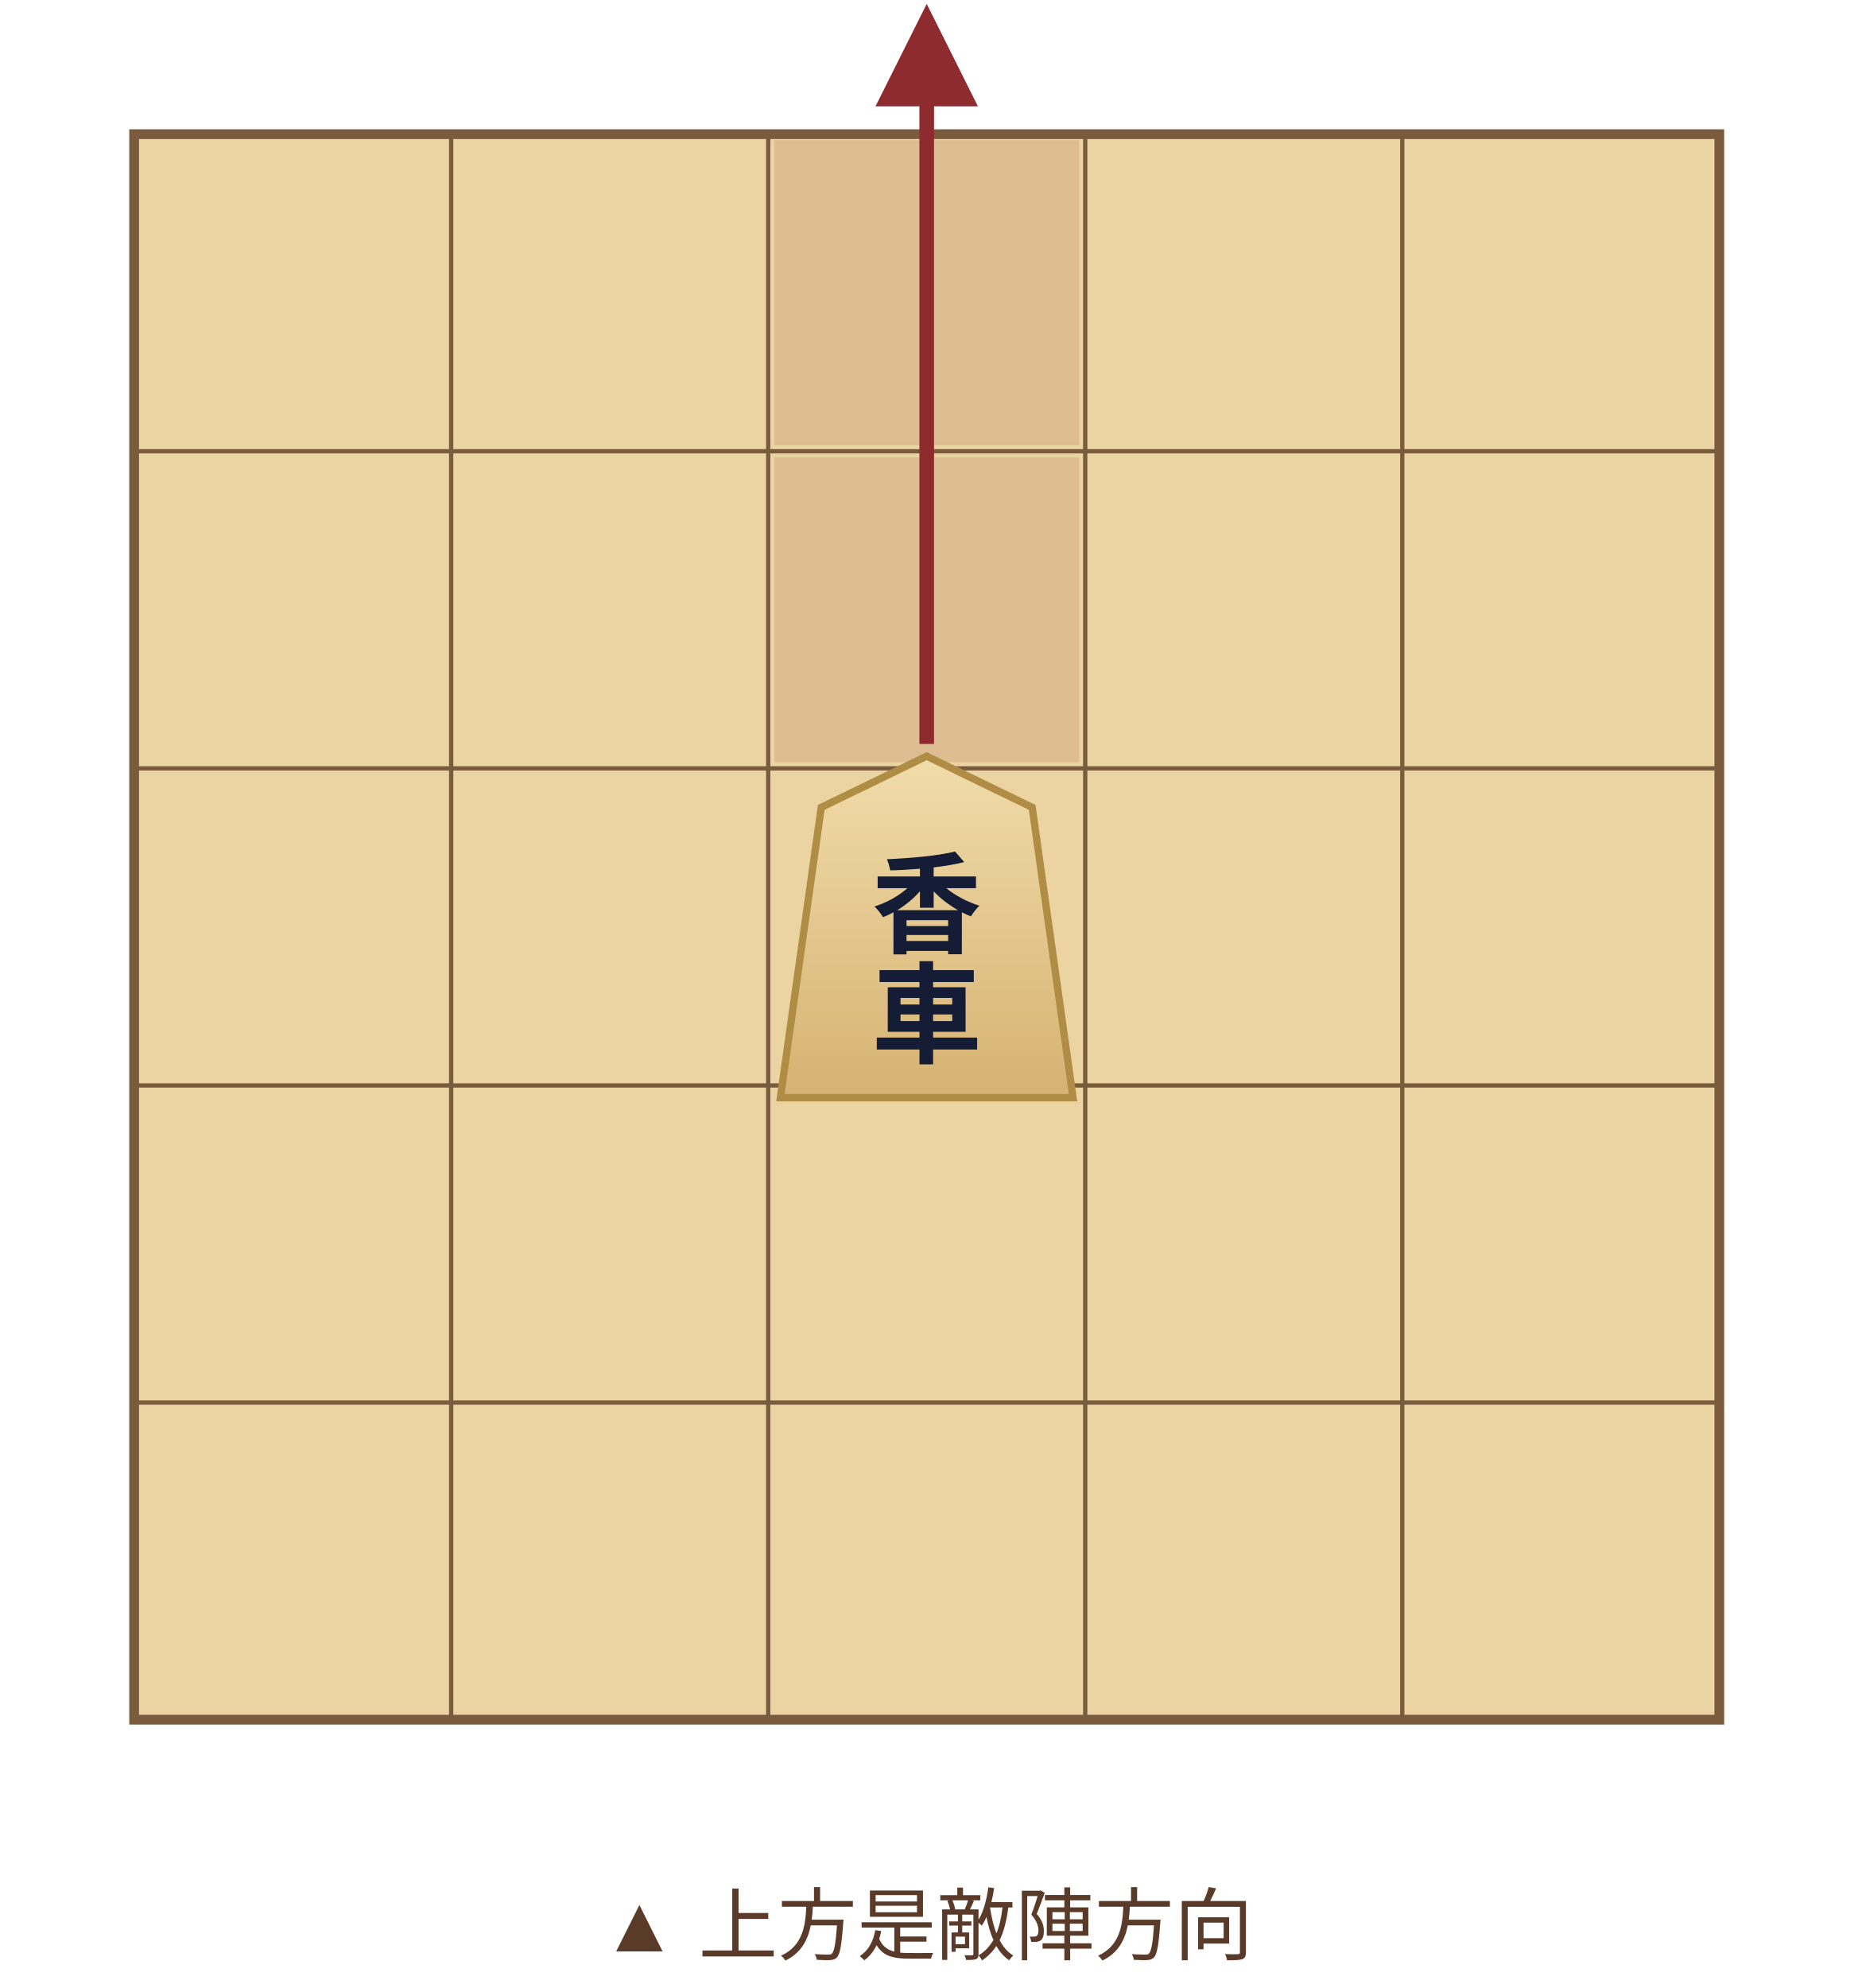
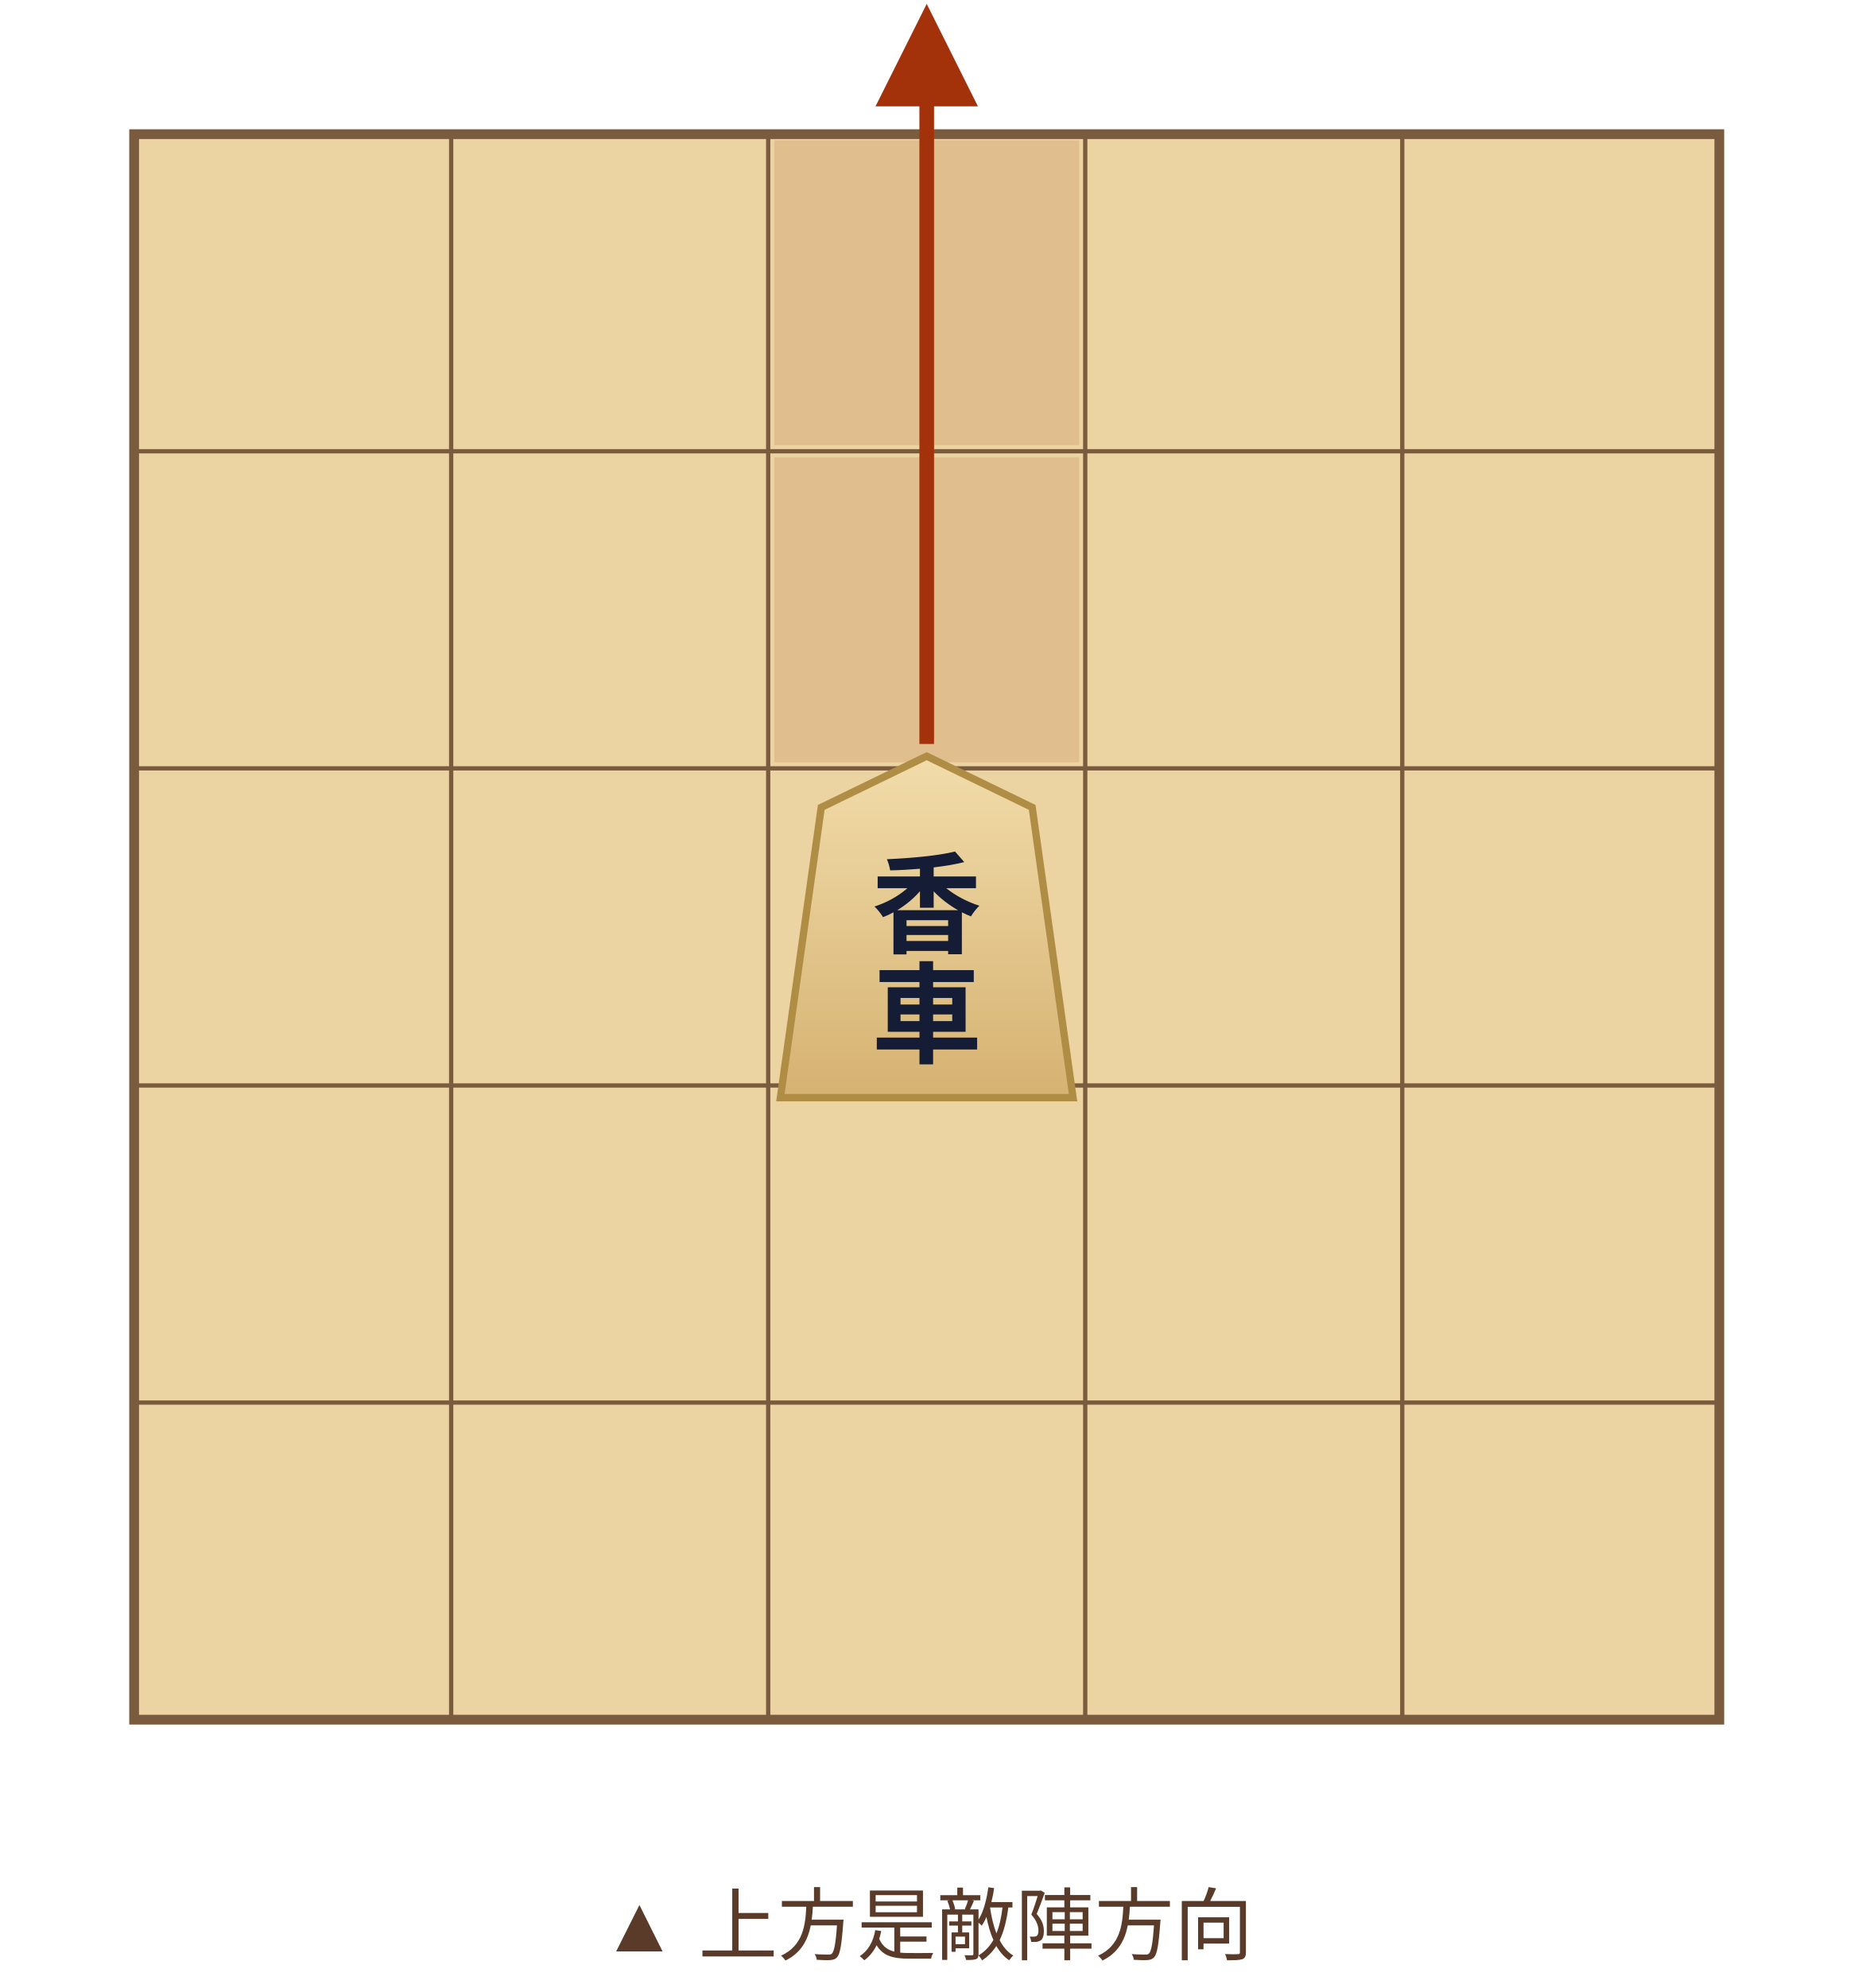
<svg xmlns="http://www.w3.org/2000/svg" class="dg" viewBox="0 0 304 326" width="304" height="326" role="img" aria-label="香車的走法">
  <defs>
    <linearGradient id="wood-mv-lance" x1="0" y1="0" x2="0" y2="1">
      <stop offset="0" stop-color="#F1DCAA" />
      <stop offset="1" stop-color="#D6B272" />
    </linearGradient>
    <marker id="ar-mv-lance" viewBox="0 0 10 10" refX="8" refY="5" markerWidth="7" markerHeight="7" orient="auto-start-reverse">
-       <path d="M0,0 L10,5 L0,10 z" fill="#8E2B2F" />
+       <path d="M0,0 L10,5 L0,10 z" fill="#A3320B" />
    </marker>
  </defs>
  <rect x="22" y="22" width="260" height="260" fill="#EBD4A2" stroke="#7A5B3E" stroke-width="1.6" />
  <line x1="74" y1="22" x2="74" y2="282" stroke="#7A5B3E" stroke-width="0.7" />
  <line x1="22" y1="74" x2="282" y2="74" stroke="#7A5B3E" stroke-width="0.7" />
  <line x1="126" y1="22" x2="126" y2="282" stroke="#7A5B3E" stroke-width="0.7" />
  <line x1="22" y1="126" x2="282" y2="126" stroke="#7A5B3E" stroke-width="0.7" />
  <line x1="178" y1="22" x2="178" y2="282" stroke="#7A5B3E" stroke-width="0.7" />
  <line x1="22" y1="178" x2="282" y2="178" stroke="#7A5B3E" stroke-width="0.7" />
  <line x1="230" y1="22" x2="230" y2="282" stroke="#7A5B3E" stroke-width="0.7" />
  <line x1="22" y1="230" x2="282" y2="230" stroke="#7A5B3E" stroke-width="0.7" />
-   <rect x="127" y="75" width="50" height="50" fill="#8E2B2F" opacity="0.14" />
-   <rect x="127" y="23" width="50" height="50" fill="#8E2B2F" opacity="0.14" />
-   <line x1="152.0" y1="122.0" x2="152.0" y2="4.0" stroke="#8E2B2F" stroke-width="2.4" marker-end="url(#ar-mv-lance)" />
+   <rect x="127" y="75" width="50" height="50" fill="#A3320B" opacity="0.14" />
+   <rect x="127" y="23" width="50" height="50" fill="#A3320B" opacity="0.14" />
+   <line x1="152.0" y1="122.0" x2="152.0" y2="4.0" stroke="#A3320B" stroke-width="2.4" marker-end="url(#ar-mv-lance)" />
  <g transform="translate(152.0,152.0)">
    <polygon points="0.0,-28.0 17.3,-19.6 24.0,28.0 -24.0,28.0 -17.3,-19.6" fill="url(#wood-mv-lance)" stroke="#B08D45" stroke-width="1.2" />
    <text x="0" y="2.9" font-size="18.0" text-anchor="middle" fill="#141D35" font-weight="700">香</text>
    <text x="0" y="20.9" font-size="18.0" text-anchor="middle" fill="#141D35" font-weight="700">車</text>
  </g>
  <text x="152.0" y="320" font-size="13" text-anchor="middle" fill="#5A3B2A">▲ 上方是敵陣方向</text>
</svg>
